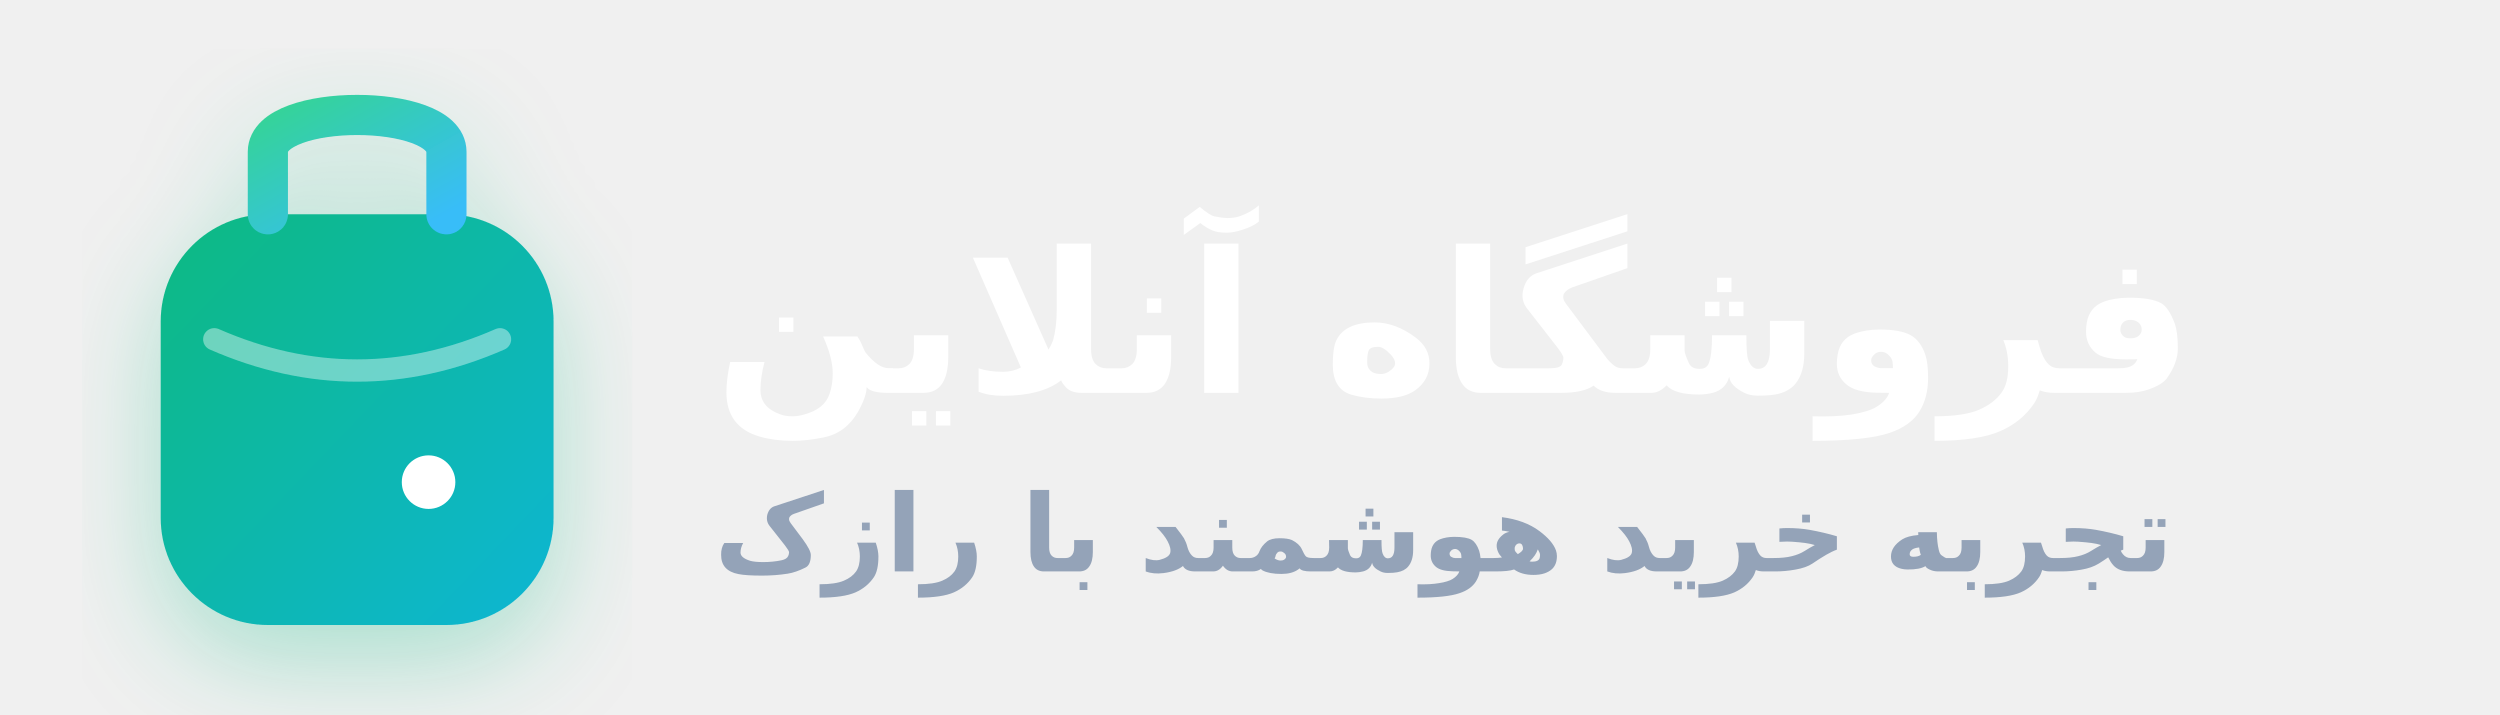
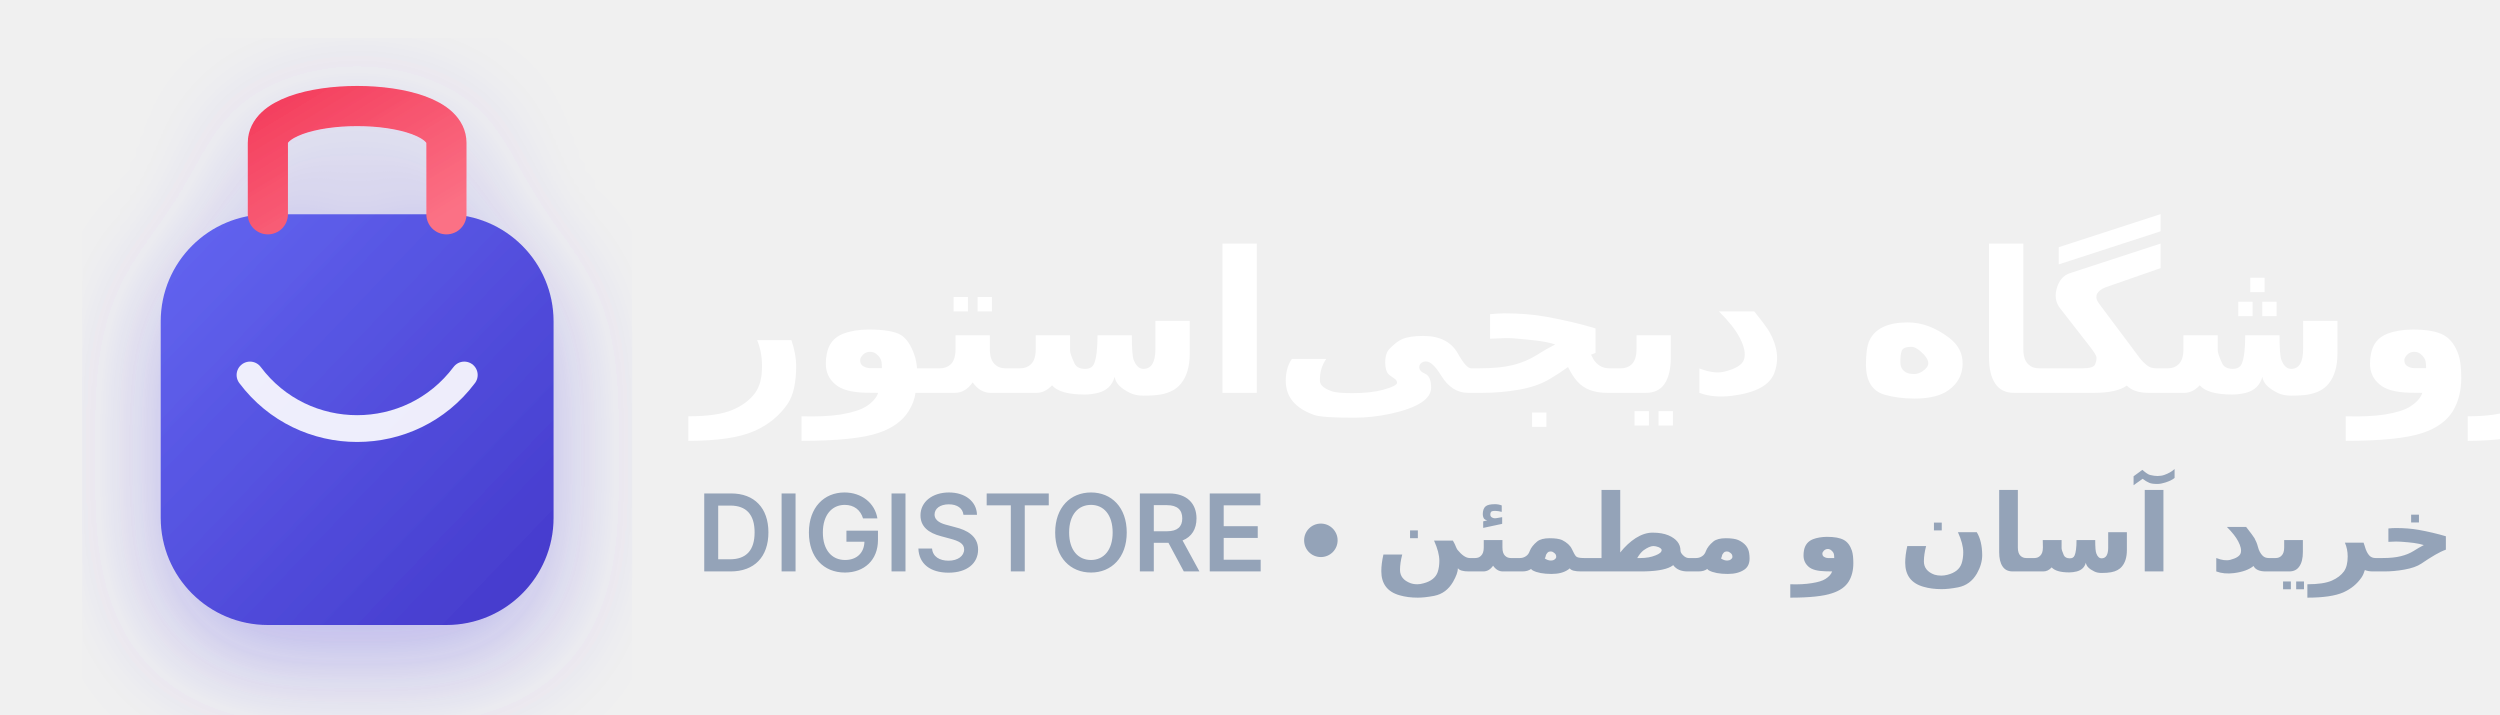
<svg xmlns="http://www.w3.org/2000/svg" viewBox="0 0 280 80" width="100%" height="100%">
  <defs>
-     <linearGradient id="store-bag-grad" x1="0%" y1="0%" x2="100%" y2="100%">
-       <stop offset="0%" stop-color="#10b981" />
-       <stop offset="100%" stop-color="#06b6d4" />
+     <linearGradient id="bag-grad" x1="0%" y1="0%" x2="100%" y2="100%">
+       <stop offset="0%" stop-color="#6366f1" />
+       <stop offset="100%" stop-color="#4338ca" />
    </linearGradient>
-     <linearGradient id="store-handle-grad" x1="0%" y1="0%" x2="100%" y2="100%">
-       <stop offset="0%" stop-color="#34d399" />
-       <stop offset="100%" stop-color="#38bdf8" />
+     <linearGradient id="handle-grad" x1="0%" y1="0%" x2="100%" y2="100%">
+       <stop offset="0%" stop-color="#f43f5e" />
+       <stop offset="100%" stop-color="#fb7185" />
    </linearGradient>
-     <filter id="store-shadow" x="-20%" y="-20%" width="140%" height="140%">
-       <feDropShadow dx="0" dy="4" stdDeviation="6" flood-color="#10b981" flood-opacity="0.3" />
+     <filter id="bag-shadow" x="-20%" y="-20%" width="140%" height="140%">
+       <feDropShadow dx="0" dy="4" stdDeviation="6" flood-color="#4f46e5" flood-opacity="0.35" />
    </filter>
  </defs>
-   <g filter="url(#store-shadow)">
-     <rect x="18" y="24" width="44" height="46" rx="12" fill="url(#store-bag-grad)" />
-     <path d="M 30 24 V 17 C 30 11.5, 50 11.5, 50 17 V 24" fill="none" stroke="url(#store-handle-grad)" stroke-width="4.5" stroke-linecap="round" />
-     <path d="M 24 38 Q 40 45 56 38" fill="none" stroke="rgba(255, 255, 255, 0.4)" stroke-width="2.5" stroke-linecap="round" />
-     <circle cx="48" cy="54" r="3" fill="#ffffff" />
+   <g filter="url(#bag-shadow)">
+     <rect x="18" y="24" width="44" height="46" rx="12" fill="url(#bag-grad)" />
+     <path d="M 30 24 V 16 C 30 10.5, 50 10.5, 50 16 V 24" fill="none" stroke="url(#handle-grad)" stroke-width="4.5" stroke-linecap="round" />
+     <path d="M 28 42 C 34 50, 46 50, 52 42" fill="none" stroke="#ffffff" stroke-width="3" stroke-linecap="round" opacity="0.9" />
  </g>
-   <text x="80" y="44" fill="#ffffff" font-size="22" font-weight="900" font-family="system-ui, -apple-system, sans-serif">فروشگاه آنلاین</text>
-   <text x="80" y="64" fill="#94a3b8" font-size="12" font-weight="600" font-family="system-ui, -apple-system, sans-serif">تجربه خرید هوشمند با رازک</text>
+   <text x="78" y="44" fill="#ffffff" font-size="22" font-weight="900" font-family="system-ui, -apple-system, sans-serif">فروشگاه دیجی‌استور</text>
+   <text x="78" y="64" fill="#94a3b8" font-size="12" font-weight="600" font-family="system-ui, -apple-system, sans-serif">DIGISTORE • خرید آسان و مطمئن</text>
</svg>
